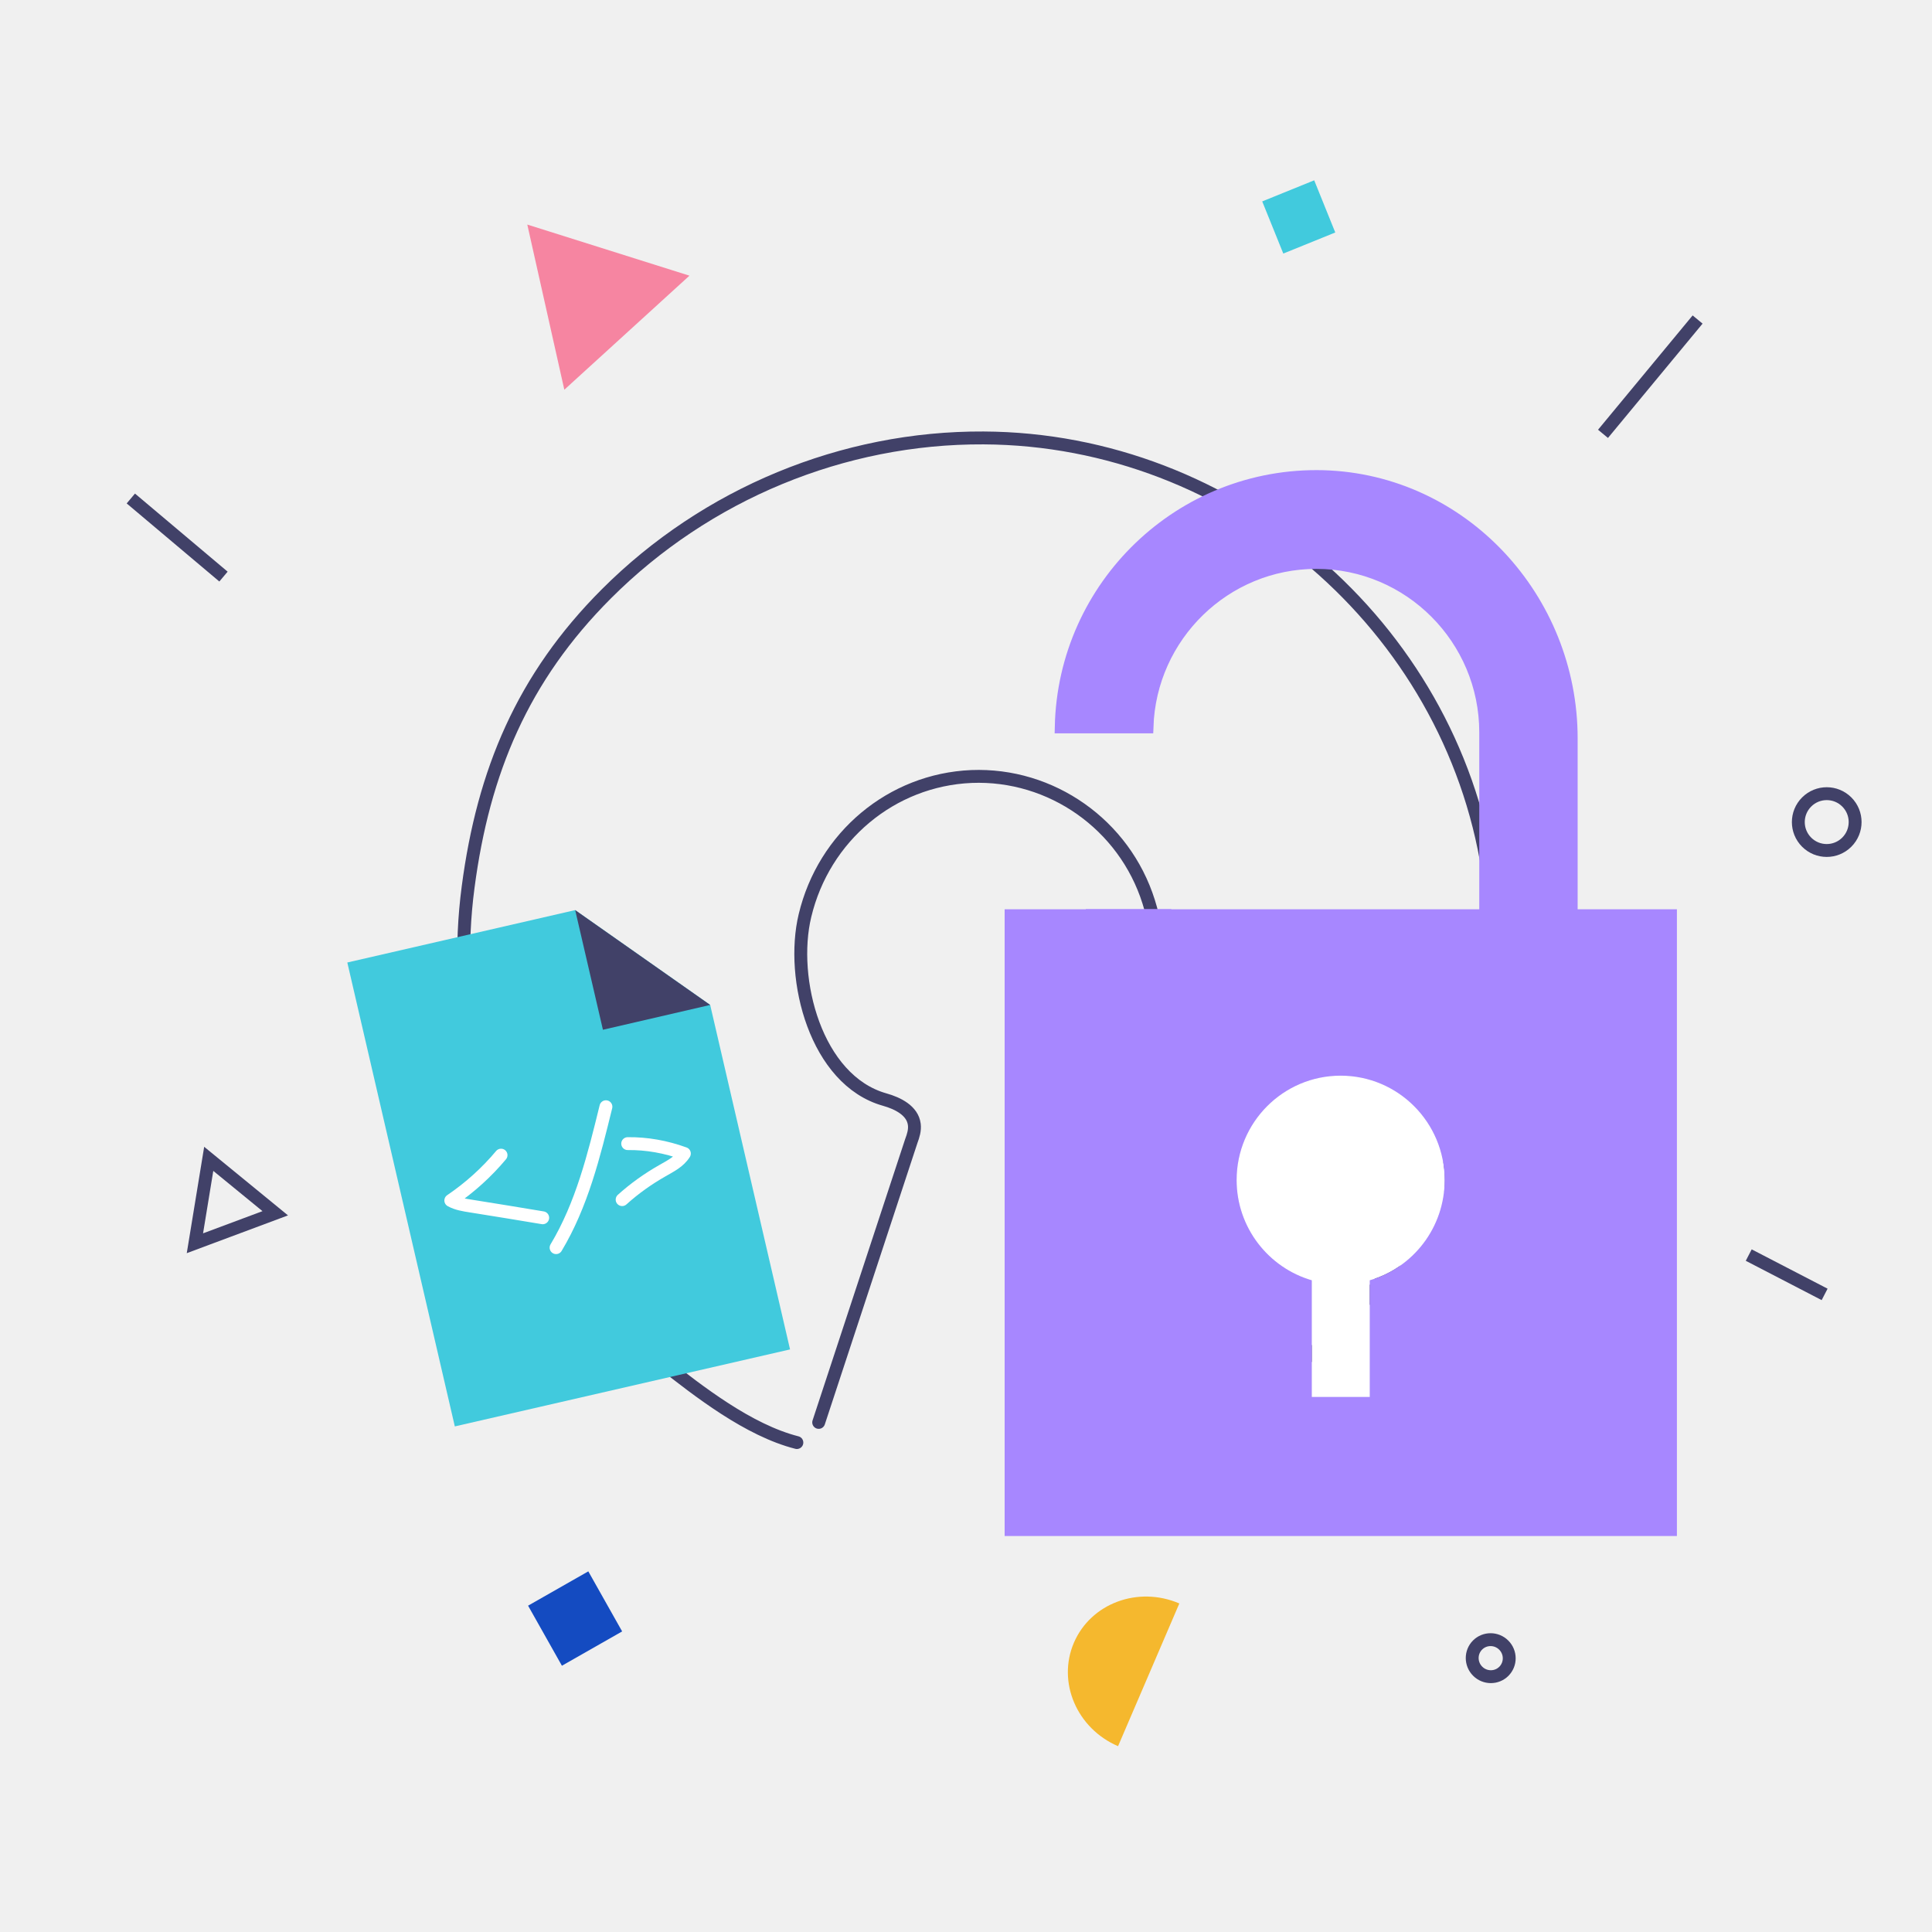
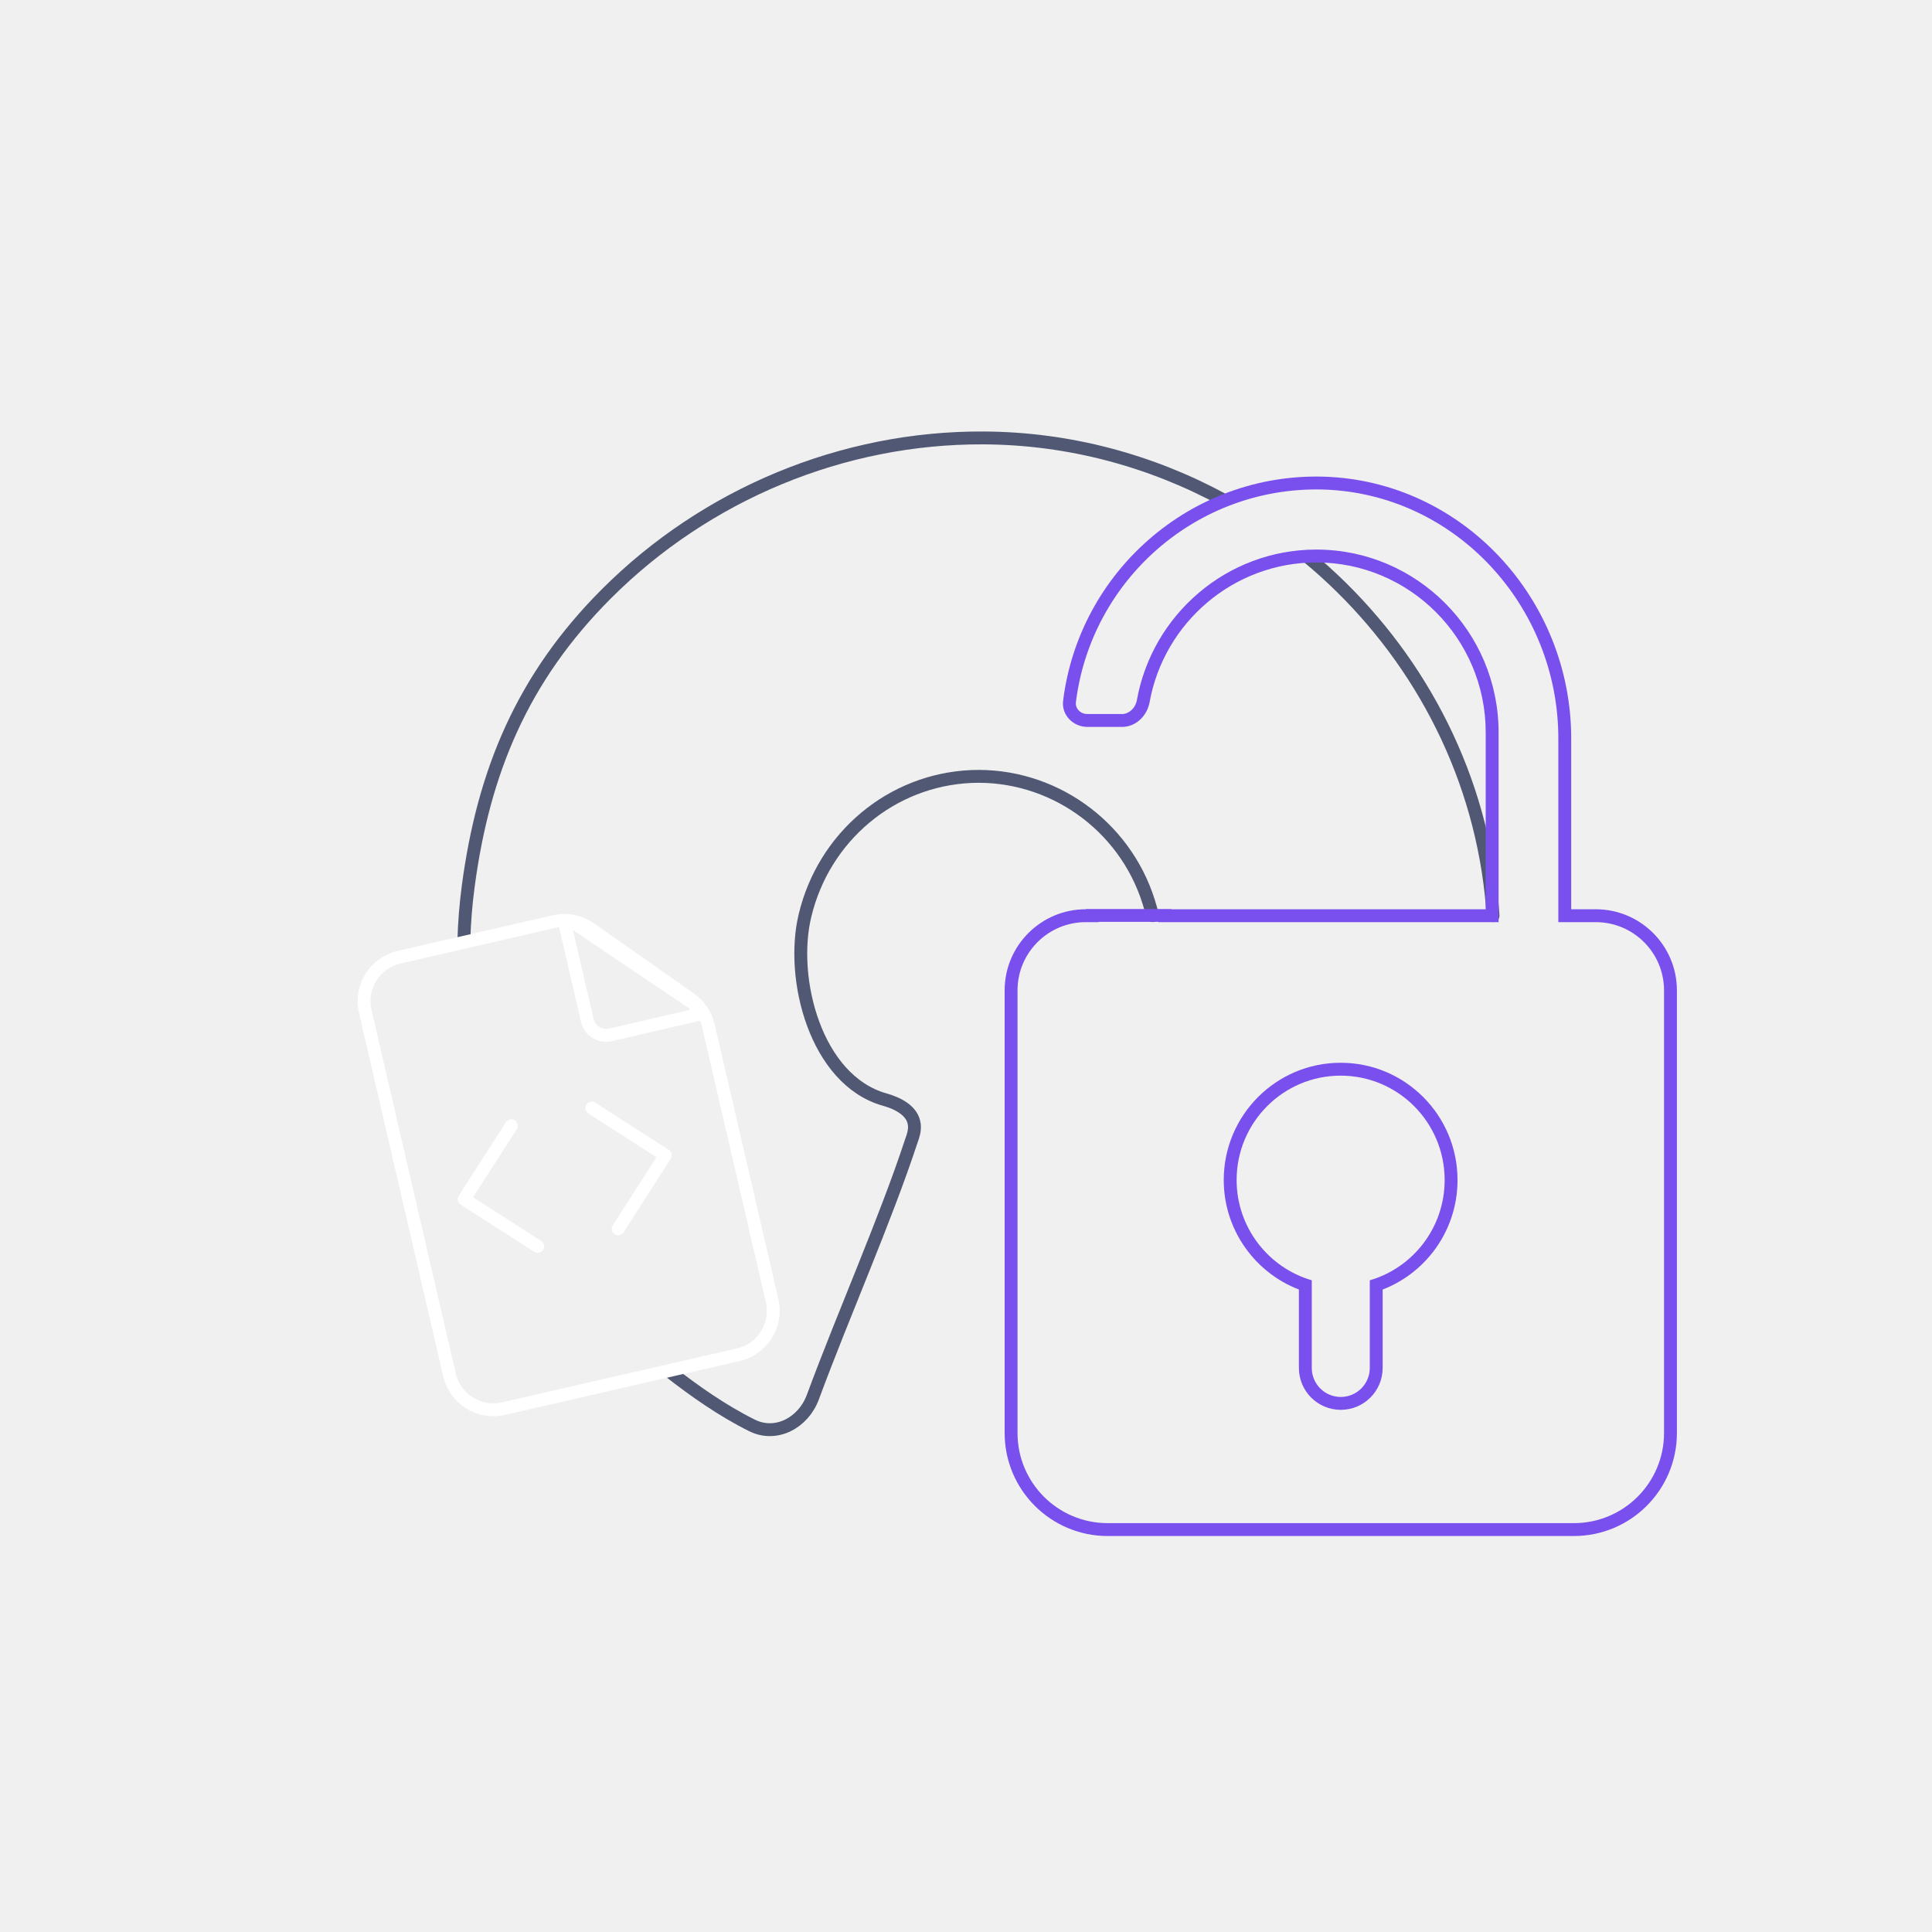
<svg xmlns="http://www.w3.org/2000/svg" width="150" height="150" viewBox="0 0 150 150" fill="none">
-   <path d="M83.378 127.54C84.692 124.481 88.356 123.116 91.563 124.492L86.806 135.573C83.6 134.197 82.065 130.6 83.378 127.54Z" fill="#F5B82E" />
-   <path d="M140.267 65.386C139.406 64.525 139.406 63.129 140.267 62.267C141.129 61.405 142.525 61.405 143.386 62.266C144.247 63.127 144.247 64.523 143.385 65.385C142.524 66.247 141.127 66.247 140.267 65.386Z" stroke="#414168" />
-   <path d="M114.726 129.752C114.161 129.186 114.161 128.276 114.718 127.719C115.275 127.162 116.186 127.162 116.751 127.727C117.317 128.293 117.316 129.203 116.759 129.76C116.202 130.317 115.292 130.317 114.726 129.752Z" stroke="#414168" />
-   <path d="M99.635 19.686L103.67 18.05L102.035 14L97.999 15.637L99.635 19.686Z" fill="#41CADD" />
-   <path d="M41 124.664L43.627 129.327L48.303 126.663L45.676 122L41 124.664Z" fill="#144BC1" />
-   <path d="M53.529 21.403L43.814 30.258L40.939 17.435L53.529 21.403Z" fill="#F685A1" />
-   <line x1="124.457" y1="33.684" x2="131.802" y2="24.808" stroke="#414168" />
-   <line x1="141.663" y1="100.497" x2="135.771" y2="97.444" stroke="#414168" />
-   <line y1="-0.5" x2="9.408" y2="-0.5" transform="matrix(-0.76468 -0.64441 0.644411 -0.764679 17.6738 44.3835)" stroke="#414168" />
-   <path d="M16.206 89.972L21.37 94.198L15.133 96.526L16.206 89.972Z" stroke="#414168" />
-   <path d="M61.869 112C58.12 111.046 54.275 108.048 51.364 105.758C47.766 102.933 44.664 99.496 42.228 95.64C37.204 87.718 35.11 78.174 36.347 68.858C37.527 59.905 40.572 52.613 47.081 46.103C54.827 38.353 65.447 33.943 76.371 34.001C95.67 34.096 112.57 48.566 115.539 67.636C118.242 84.969 108.878 104.479 92.016 110.969C91.749 111.065 91.464 111.16 91.198 111.103C90.893 111.026 90.684 110.759 90.512 110.511C89.504 109.079 88.761 107.457 88.038 105.853C85.945 101.234 83.87 96.614 81.777 91.975C81.301 90.906 80.806 89.799 80.768 88.615C80.711 85.542 82.938 85.294 84.955 84.225C87.049 83.137 88.248 81.018 89.047 78.784C90.075 75.883 90.113 72.943 89.18 70.003C87.296 64.028 81.624 60.038 75.42 60.287C69.216 60.554 63.963 64.945 62.497 71.091C61.317 75.997 63.335 83.862 68.683 85.37C69.71 85.657 70.852 86.229 70.986 87.298C71.043 87.737 70.909 88.176 70.757 88.577C68.359 95.869 65.961 103.162 63.563 110.435" stroke="#414168" stroke-miterlimit="10" stroke-linecap="round" stroke-linejoin="round" />
-   <path d="M104.087 83.514C99.627 83.514 96.012 87.141 96.012 91.617C96.012 95.308 98.464 98.426 101.846 99.401V108.459H106.349V99.401C109.711 98.426 112.184 95.308 112.184 91.617C112.163 87.141 108.548 83.514 104.087 83.514Z" fill="white" />
-   <path d="M121.988 57.328C121.988 46.51 113.553 37.325 102.75 37.007C91.715 36.71 82.625 45.492 82.393 56.438H89.052C89.284 49.353 95.098 43.668 102.201 43.668C109.452 43.668 115.35 49.586 115.35 56.862V70.692H121.988V57.328Z" fill="#A787FF" stroke="#A787FF" />
-   <path d="M118.635 70.596H117.257H90.938V70.575H84.3V70.596H78V119.256H130.195V70.596H123.895L122.479 70.596L118.635 70.596ZM106.349 99.402V108.46H101.846V99.402C98.485 98.426 96.011 95.308 96.011 91.617C96.011 87.141 99.626 83.514 104.087 83.514C108.547 83.514 112.162 87.141 112.162 91.617C112.162 95.308 109.71 98.426 106.349 99.402Z" fill="#A787FF" />
-   <path d="M26.965 74.728L35.312 110.746L61.339 104.769L55.138 78.023L44.657 70.66L26.965 74.728Z" fill="#41CADD" />
-   <path d="M55.138 78.024L44.657 70.66L46.811 79.95L55.138 78.024Z" fill="#414168" />
-   <path d="M38.901 89.685C37.799 91.002 36.488 92.195 35 93.206C35.469 93.469 36.035 93.557 36.602 93.645C38.444 93.94 40.285 94.236 42.136 94.548" stroke="white" stroke-miterlimit="10" stroke-linecap="round" stroke-linejoin="round" />
-   <path d="M47.044 85.926C46.116 89.71 45.171 93.543 43.174 96.867" stroke="white" stroke-miterlimit="10" stroke-linecap="round" stroke-linejoin="round" />
-   <path d="M48.734 88.791C50.206 88.772 51.698 89.037 53.135 89.56C52.733 90.205 52.062 90.526 51.434 90.889C50.316 91.523 49.275 92.264 48.302 93.138" stroke="white" stroke-miterlimit="10" stroke-linecap="round" stroke-linejoin="round" />
+   <path d="M95 38.822C89.39 35.774 83.023 34.033 76.371 34.001C65.447 33.943 54.827 38.353 47.081 46.103C40.572 52.613 37.527 59.905 36.347 68.858C36.164 70.236 36.054 71.618 36.016 73M101.5 43.215C108.814 49.259 114.014 57.84 115.539 67.636C115.718 68.78 115.844 69.933 115.918 71.091M89.481 71.091C89.395 70.729 89.295 70.366 89.18 70.003C87.296 64.028 81.624 60.038 75.42 60.287C69.216 60.554 63.963 64.945 62.497 71.091C61.317 75.997 63.335 83.862 68.683 85.37C69.71 85.657 70.852 86.229 70.986 87.298C71.043 87.737 70.909 88.176 70.757 88.577C68.734 94.728 65.507 101.992 63.107 108.479C62.378 110.45 60.272 111.604 58.389 110.67C56.093 109.531 53.882 107.972 52 106.5" stroke="#515873" stroke-miterlimit="10" stroke-linecap="round" stroke-linejoin="round" />
+   <mask id="path-2-inside-1" fill="white">
+     <path fill-rule="evenodd" clip-rule="evenodd" d="M102.75 37.007C113.553 37.325 121.988 46.51 121.988 57.328V70.595L122.479 70.595L123.895 70.595C127.374 70.595 130.195 73.416 130.195 76.895V111.256C130.195 115.674 126.613 119.256 122.195 119.256H86C81.582 119.256 78 115.674 78 111.256V76.895C78 73.416 80.82 70.595 84.3 70.595V70.574H90.938V70.595H115.35V56.862C115.35 49.586 109.452 43.668 102.201 43.668C95.754 43.668 90.369 48.351 89.255 54.514C89.064 55.576 88.195 56.438 87.116 56.438H84.436C83.314 56.438 82.402 55.513 82.54 54.401C83.776 44.424 92.409 36.729 102.75 37.007ZM106.349 106.207V99.401C109.71 98.426 112.162 95.307 112.162 91.617C112.162 87.141 108.547 83.513 104.087 83.513C99.626 83.513 96.011 87.141 96.011 91.617C96.011 95.307 98.485 98.426 101.846 99.401V106.207C101.846 107.451 102.854 108.459 104.097 108.459C105.341 108.459 106.349 107.451 106.349 106.207Z" />
+   </mask>
+   <path d="M102.75 37.007L102.78 36.008L102.777 36.008L102.75 37.007ZM121.988 70.595H120.988V71.595L121.988 71.595L121.988 70.595ZM122.479 70.595L122.479 69.595L122.479 69.595L122.479 70.595ZM123.895 70.595L123.895 71.595H123.895V70.595ZM84.3 70.595V71.595H85.3V70.595H84.3ZM84.3 70.574V69.574H83.3V70.574H84.3ZM90.938 70.574H91.938V69.574H90.938V70.574ZM90.938 70.595H89.938V71.595H90.938V70.595ZM115.35 70.595V71.595H116.35V70.595H115.35ZM89.255 54.514L90.24 54.692L90.24 54.692L89.255 54.514ZM82.54 54.401L83.532 54.523L83.532 54.523L82.54 54.401ZM106.349 99.401L106.07 98.441L105.349 98.65V99.401H106.349ZM101.846 99.401H102.846V98.65L102.125 98.441L101.846 99.401ZM122.988 57.328C122.988 46.002 114.155 36.343 102.78 36.008L102.721 38.007C112.951 38.308 120.988 47.019 120.988 57.328H122.988ZM122.988 70.595V57.328H120.988V70.595H122.988ZM122.479 69.595L121.988 69.595L121.988 71.595L122.479 71.595L122.479 69.595ZM123.895 69.595L122.479 69.595L122.478 71.595L123.895 71.595L123.895 69.595ZM131.195 76.895C131.195 72.864 127.927 69.595 123.895 69.595V71.595C126.822 71.595 129.195 73.968 129.195 76.895H131.195ZM131.195 111.256V76.895H129.195V111.256H131.195ZM122.195 120.256C127.165 120.256 131.195 116.226 131.195 111.256H129.195C129.195 115.122 126.061 118.256 122.195 118.256V120.256ZM86 120.256H122.195V118.256H86V120.256ZM77 111.256C77 116.226 81.029 120.256 86 120.256V118.256C82.134 118.256 79 115.122 79 111.256H77ZM77 76.895V111.256H79V76.895H77ZM84.3 69.595C80.268 69.595 77 72.864 77 76.895H79C79 73.968 81.373 71.595 84.3 71.595V69.595ZM83.3 70.574V70.595H85.3V70.574H83.3ZM90.938 69.574H84.3V71.574H90.938V69.574ZM91.938 70.595V70.574H89.938V70.595H91.938ZM115.35 69.595H90.938V71.595H115.35V69.595ZM114.35 56.862V70.595H116.35V56.862H114.35ZM102.201 44.668C108.896 44.668 114.35 50.135 114.35 56.862H116.35C116.35 49.037 110.007 42.668 102.201 42.668V44.668ZM90.24 54.692C91.269 48.993 96.249 44.668 102.201 44.668V42.668C95.258 42.668 89.469 47.709 88.271 54.337L90.24 54.692ZM87.116 57.438C88.765 57.438 89.978 56.14 90.24 54.692L88.271 54.337C88.149 55.012 87.626 55.438 87.116 55.438V57.438ZM84.436 57.438H87.116V55.438H84.436V57.438ZM81.547 54.278C81.327 56.056 82.785 57.438 84.436 57.438V55.438C83.844 55.438 83.477 54.971 83.532 54.523L81.547 54.278ZM102.777 36.008C91.911 35.715 82.846 43.8 81.547 54.278L83.532 54.523C84.706 45.048 92.907 37.743 102.724 38.007L102.777 36.008ZM105.349 99.401V106.207H107.349V99.401H105.349ZM111.162 91.617C111.162 94.855 109.011 97.587 106.07 98.441L106.628 100.362C110.409 99.264 113.162 95.76 113.162 91.617H111.162ZM104.087 84.513C107.992 84.513 111.162 87.69 111.162 91.617H113.162C113.162 86.592 109.103 82.513 104.087 82.513V84.513ZM97.011 91.617C97.011 87.69 100.182 84.513 104.087 84.513V82.513C99.071 82.513 95.011 86.592 95.011 91.617H97.011ZM102.125 98.441C99.18 97.586 97.011 94.851 97.011 91.617H95.011C95.011 95.764 97.79 99.265 101.567 100.362L102.125 98.441ZM102.846 106.207V99.401H100.846V106.207H102.846ZM104.097 107.459C103.406 107.459 102.846 106.899 102.846 106.207H100.846C100.846 108.003 102.302 109.459 104.097 109.459V107.459ZM105.349 106.207C105.349 106.899 104.789 107.459 104.097 107.459V109.459C105.893 109.459 107.349 108.003 107.349 106.207H105.349Z" fill="#7950ED" mask="url(#path-2-inside-1)" />
+   <path d="M34.898 106.745L28.357 78.519C27.92 76.634 29.096 74.752 30.982 74.318L43.032 71.548C43.999 71.325 45.016 71.524 45.828 72.095L53.599 77.554C54.304 78.05 54.801 78.788 54.996 79.627L59.947 100.978C60.384 102.864 59.207 104.746 57.321 105.18L39.091 109.366C37.21 109.798 35.334 108.625 34.898 106.745Z" stroke="white" />
+   <path d="M45.597 79.224L43.855 71.713L44.641 71.713L54.016 78.031L54.063 78.804L47.396 80.346C46.589 80.533 45.784 80.03 45.597 79.224Z" stroke="white" />
+   <path d="M47.996 95.403L51.658 89.694L45.949 86.031" stroke="white" stroke-linecap="round" stroke-linejoin="round" />
+   <path d="M39.702 87.397L36.039 93.106L41.748 96.768" stroke="white" stroke-linecap="round" stroke-linejoin="round" />
</svg>
